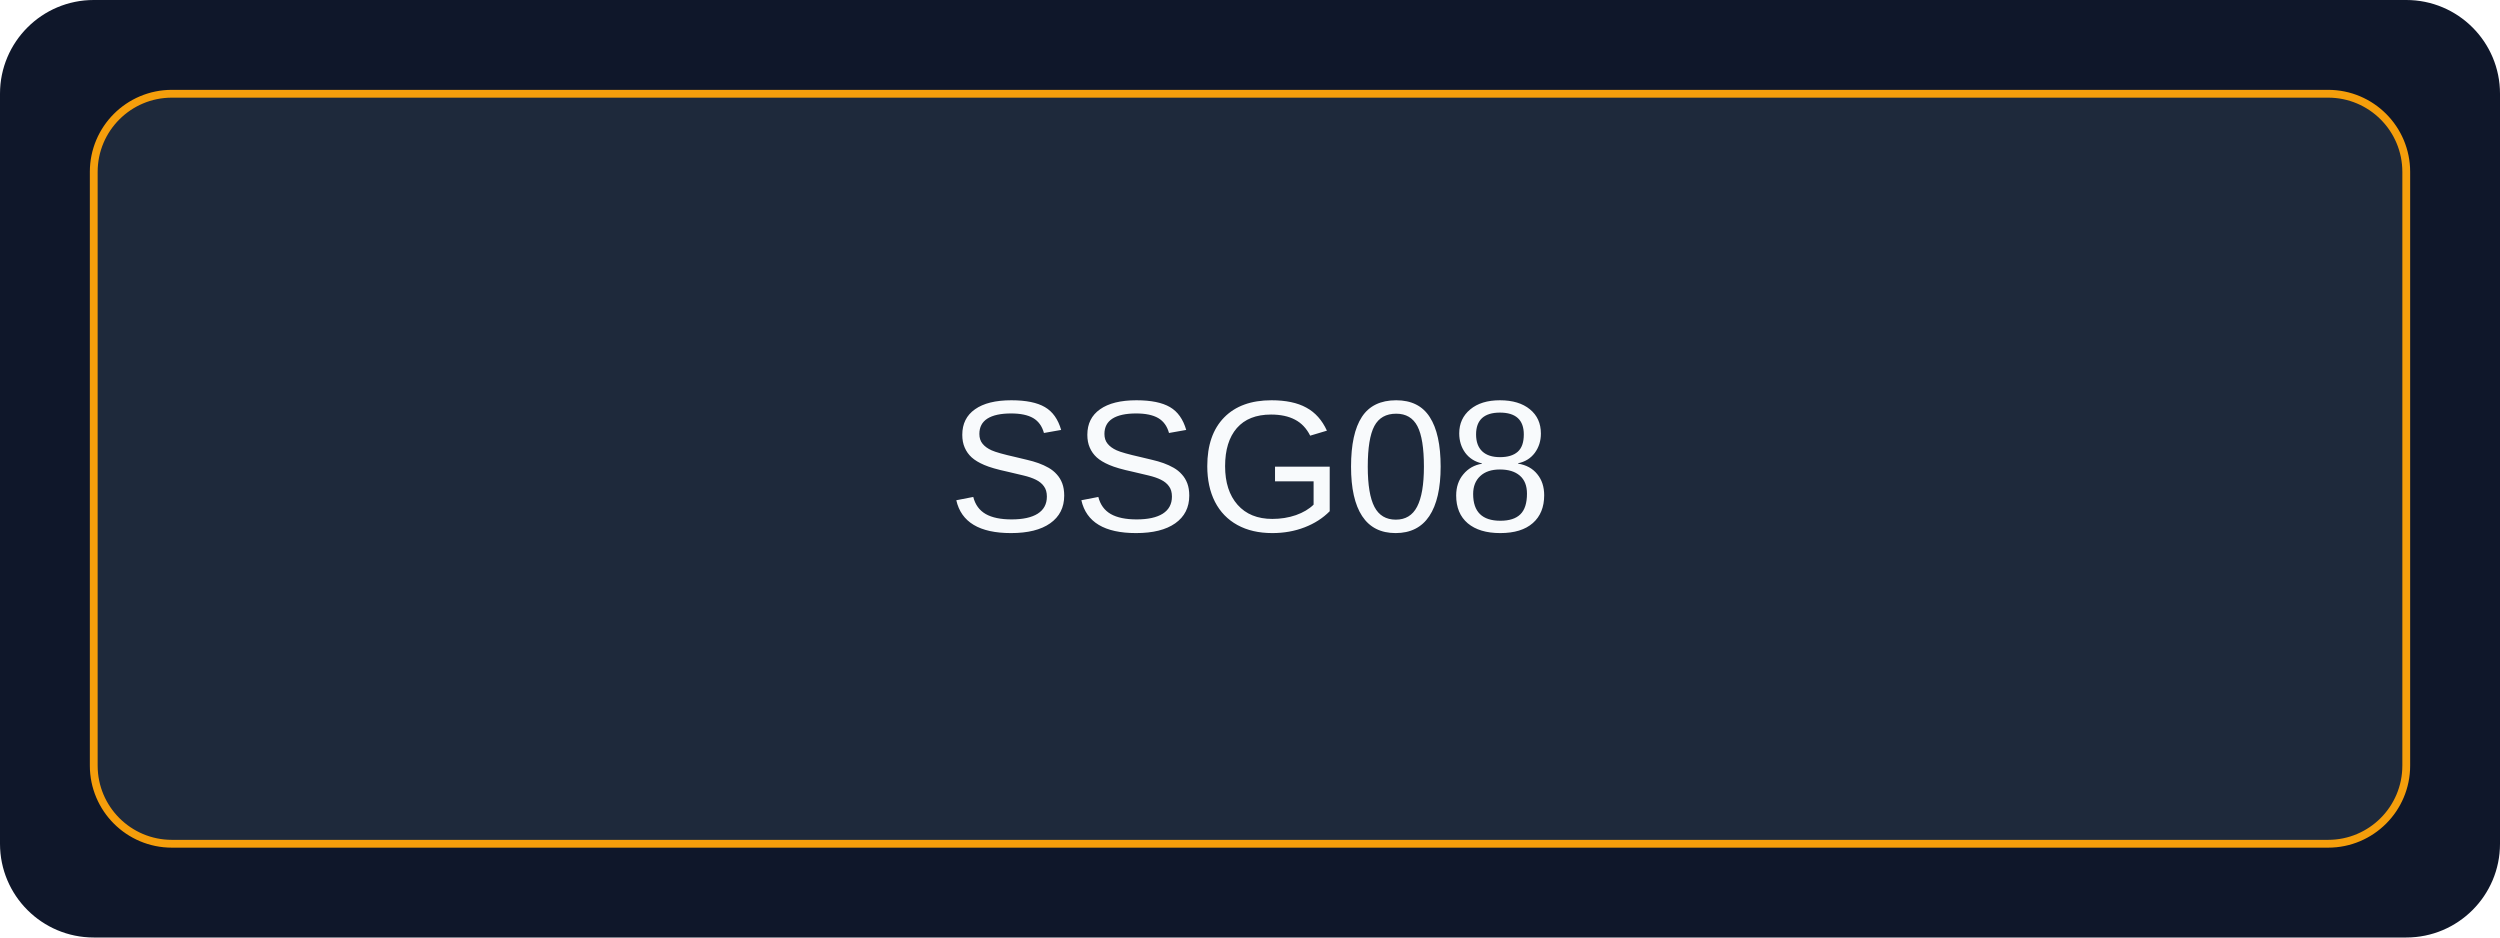
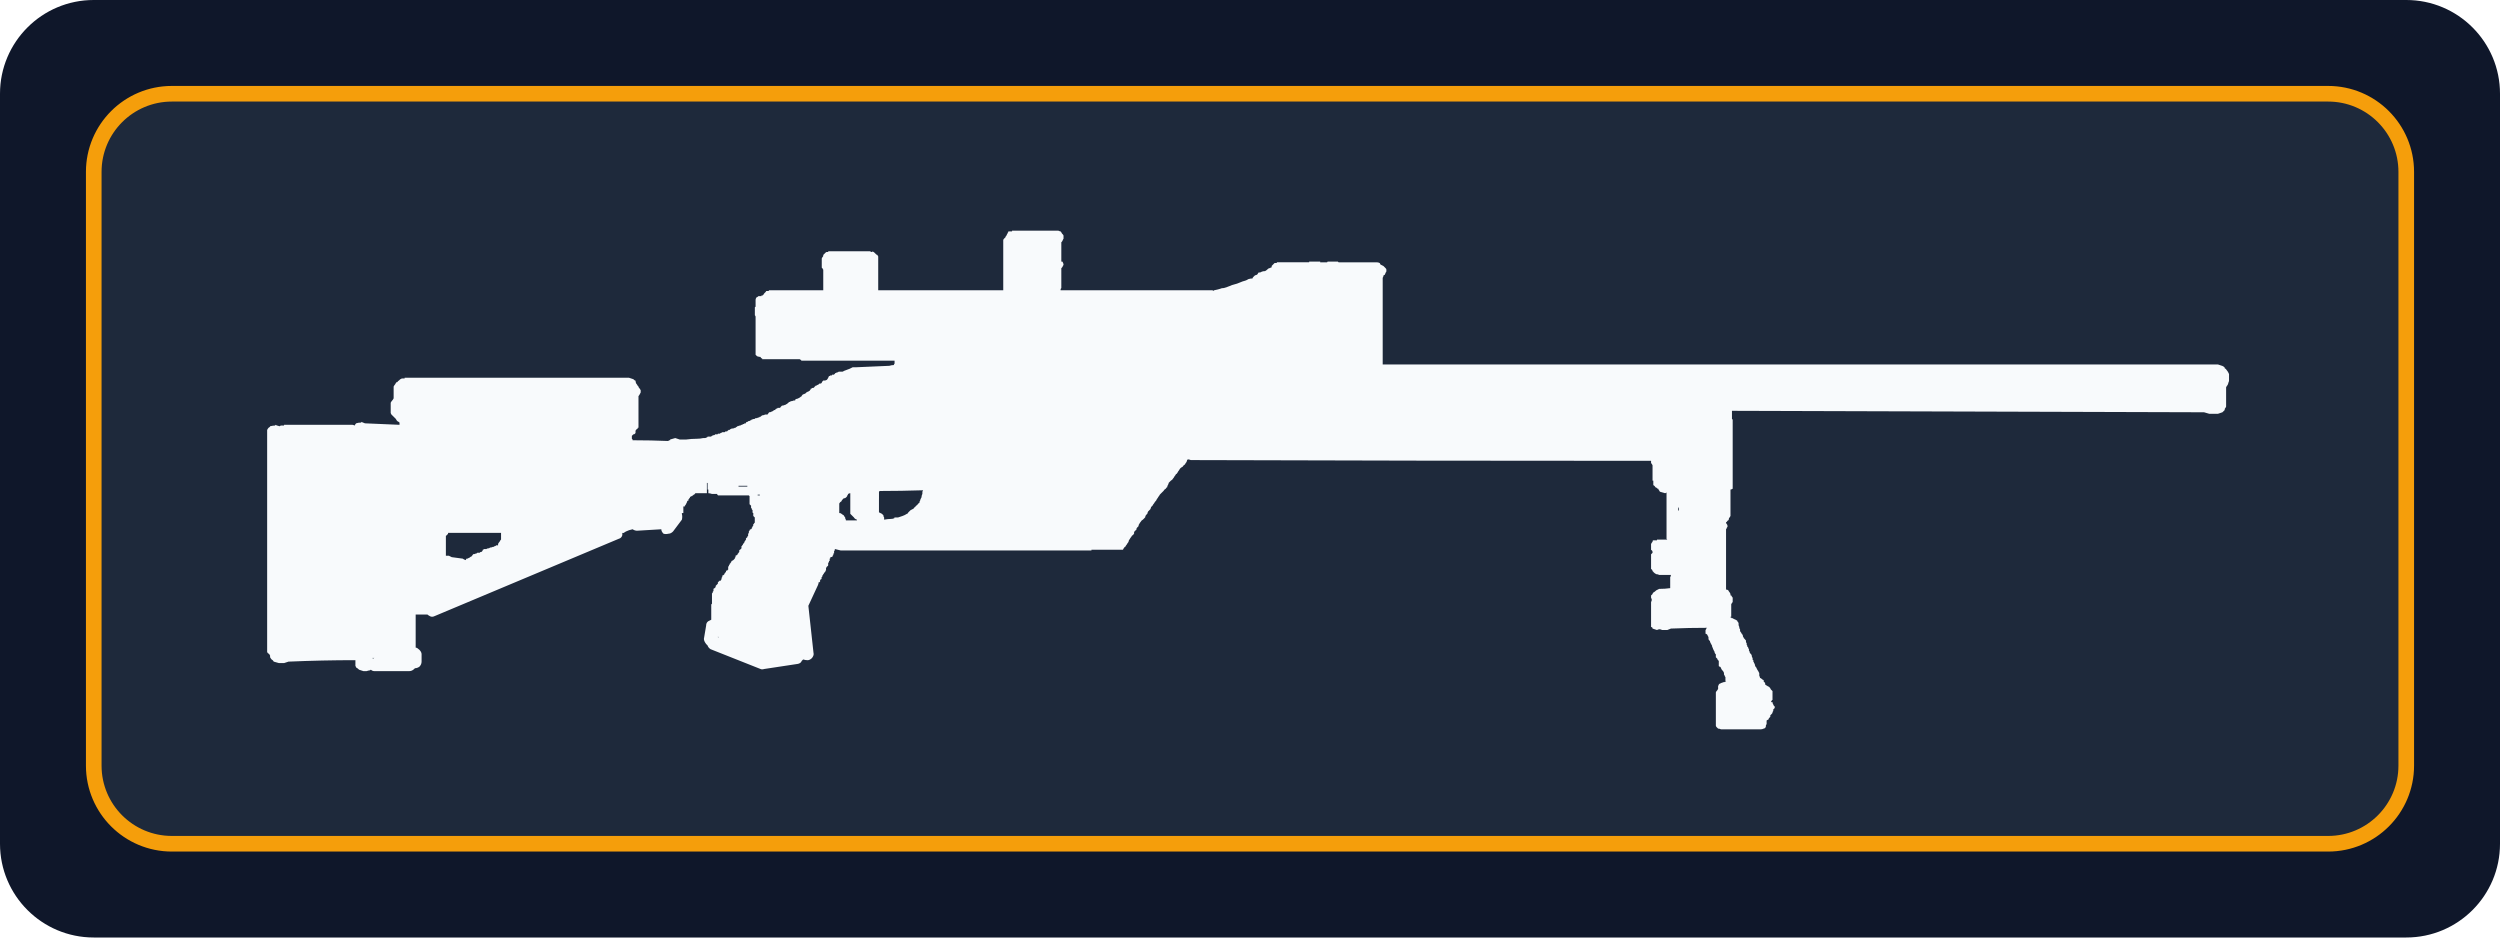
<svg xmlns="http://www.w3.org/2000/svg" viewBox="0 0 320 120">
  <rect width="320" height="120" rx="12" fill="#0f172a" />
-   <rect x="12" y="12" width="296" height="96" rx="10" fill="#1e293b" stroke="#f59e0b" />
-   <text x="160" y="68" font-family="Arial, sans-serif" font-size="24" text-anchor="middle" fill="#f8fafc">SSG08</text>
+   <rect x="12" y="12" width="296" height="96" rx="10" fill="#1e293b" stroke="#f59e0b" stroke-width="2" />
+   <g transform="translate(34.2, 19.64311) scale(2.522306)">
+     <path d="M37.502,4.18c0.024-0.024,0.037-0.048,0.037-0.074     c0.024-0.025,0.038-0.05,0.038-0.075c0.024-0.026,0.037-0.051,0.037-0.075c0.025,0,0.05,0,0.075,0s0.061,0,0.111,0V3.919     c0.646,0,1.282,0,1.904,0c0.05,0,0.086,0,0.111,0c0.1,0,0.212,0,0.336,0c0.05,0.024,0.087,0.037,0.112,0.037     c0.025,0.024,0.049,0.062,0.074,0.112l0.038,0.038c0.025,0.026,0.037,0.049,0.037,0.074c0,0.025,0,0.05,0,0.075     c0,0.025,0,0.049,0,0.074c-0.024,0.025-0.037,0.051-0.037,0.075c-0.026,0.025-0.038,0.05-0.038,0.076     c-0.025,0-0.037,0.012-0.037,0.037v0.037c0,0.025,0,0.049,0,0.075s0,0.05,0,0.075c0,0.024,0,0.05,0,0.074v0.037     c0,0.025,0,0.05,0,0.075c0,0.026,0,0.05,0,0.075c0,0.025,0,0.062,0,0.112c0,0.025,0,0.049,0,0.074v0.037c0,0.025,0,0.05,0,0.075     s0,0.05,0,0.075c0,0.024,0,0.049,0,0.074c0,0.025,0,0.05,0,0.075h0.037c0.025,0,0.038,0.012,0.038,0.037     c0.025,0.049,0.037,0.087,0.037,0.112s-0.012,0.05-0.037,0.074c0,0.025-0.013,0.049-0.038,0.075l-0.037,0.038     c0,0.024,0,0.049,0,0.074c0,0.025,0,0.049,0,0.075c0,0.024,0,0.05,0,0.074c0,0.05,0,0.086,0,0.111v0.038c0,0.025,0,0.05,0,0.076     c0,0.023,0,0.048,0,0.073s0,0.05,0,0.074c0,0.026,0,0.051,0,0.076v0.038c0,0.049,0,0.086,0,0.111c0,0.026,0,0.051,0,0.076     c0,0.025,0,0.05,0,0.075V6.83c-0.025,0.024-0.037,0.049-0.037,0.075v0.036c2.538,0,5.1,0,7.687,0c0.025,0,0.05,0.013,0.076,0.038     c0-0.025,0.012-0.038,0.037-0.038c0.124-0.025,0.223-0.048,0.299-0.074c0.049-0.026,0.11-0.038,0.186-0.038     c0.099-0.025,0.174-0.05,0.223-0.075c0.075-0.024,0.138-0.049,0.187-0.074c0.075-0.025,0.162-0.05,0.261-0.075     c0.05-0.025,0.112-0.049,0.187-0.074c0.05-0.025,0.125-0.05,0.224-0.075c0.076-0.025,0.125-0.05,0.15-0.075     c0.074-0.025,0.15-0.038,0.224-0.038c0-0.025,0.012-0.05,0.037-0.073c0.025-0.026,0.051-0.051,0.077-0.076     c0.049-0.025,0.086-0.038,0.111-0.038c0.025-0.025,0.05-0.062,0.076-0.111c0.074,0,0.123-0.013,0.147-0.037     c0.05-0.025,0.112-0.038,0.188-0.038c0.049-0.026,0.099-0.062,0.148-0.112c0.025-0.024,0.05-0.037,0.075-0.037     c0.024,0,0.05-0.013,0.074-0.038h0.038c0-0.026,0-0.05,0-0.075c0.025-0.024,0.048-0.049,0.074-0.074l0.075-0.075     c0.025,0,0.062,0,0.112,0V5.523c0.571,0,1.12,0,1.641,0V5.487c0.175,0,0.361,0,0.561,0v0.037c0.124,0,0.236,0,0.335,0     c0.024,0,0.037-0.012,0.037-0.037c0.199,0,0.374,0,0.523,0l0.037,0.037c0.622,0,1.245,0,1.866,0c0.025,0,0.05,0,0.076,0     c0.049,0,0.099,0.013,0.148,0.038l0.037,0.075c0.05,0.025,0.1,0.05,0.149,0.074c0.025,0.025,0.05,0.049,0.075,0.075l0.037,0.038     c0.025,0.024,0.038,0.049,0.038,0.074c0,0.025,0,0.049,0,0.075c0,0.024-0.013,0.05-0.038,0.074c0,0.025-0.012,0.05-0.037,0.075     v0.037c-0.025,0-0.05,0.013-0.075,0.038c0,0.05-0.013,0.087-0.037,0.112c0,0.024,0,0.049,0,0.074s0,0.049,0,0.075v0.037     c0,0.024,0,0.05,0,0.075v0.149c0,0.025,0,0.05,0,0.075c0,0.025,0,0.049,0,0.075c0,0.025,0,0.062,0,0.112c0,0.024,0,0.062,0,0.112     c0,0.025,0,0.05,0,0.075c0,0.049,0,0.087,0,0.111c0,0.05,0,0.086,0,0.112c0,0.049,0,0.087,0,0.111c0,0.026,0,0.063,0,0.113     c0,0.023,0,0.062,0,0.11c0,0.027,0,0.063,0,0.112v0.075c0,0.025,0,0.062,0,0.112c0,0.05,0,0.088,0,0.113c0,0.024,0,0.049,0,0.074     c0,0.049,0,0.087,0,0.112c0,0.049,0,0.086,0,0.112V8.51c0,0.049,0,0.098,0,0.147c0,0.025,0,0.063,0,0.113     c0,0.024,0,0.048,0,0.073c0,0.026,0,0.063,0,0.113c0,0.024,0,0.062,0,0.112s0,0.087,0,0.111c0,0.025,0,0.05,0,0.075     c0,0.051,0,0.087,0,0.112c0,0.049,0,0.087,0,0.112s0,0.062,0,0.111c0,0.025,0,0.063,0,0.112c0,0.026,0,0.063,0,0.112     c0,0.025,0,0.05,0,0.075c0,0.024,0,0.062,0,0.112c0,0.024,0,0.062,0,0.112v0.075c0,0.048,0,0.088,0,0.112c0,0.05,0,0.086,0,0.111     c0,0.05,0,0.087,0,0.112s0,0.062,0,0.112c0,0.025,0,0.051,0,0.075c12.389,0,24.766,0,37.128,0c1.767,0,3.521,0,5.262,0     c0.074,0.024,0.149,0.049,0.224,0.074c0.05,0.024,0.087,0.049,0.112,0.075v0.037c0.049,0.024,0.087,0.061,0.112,0.112     c0.025,0.024,0.05,0.063,0.075,0.112l0.036,0.075c0,0.05,0,0.086,0,0.111c0,0.05,0,0.087,0,0.111c0,0.05,0,0.088,0,0.114     c0,0.023-0.012,0.061-0.036,0.111c0,0.025-0.013,0.063-0.038,0.112c-0.024,0.024-0.05,0.062-0.074,0.113v0.074     c0,0.025,0,0.062,0,0.113c0,0.049,0,0.086,0,0.11c0,0.025,0,0.05,0,0.076c0,0.049,0,0.086,0,0.112c0,0.05,0,0.086,0,0.111v0.076     c0,0.025,0,0.05,0,0.075c0,0.024,0,0.049,0,0.075v0.037c0,0.024,0,0.062,0,0.112c0,0.025-0.013,0.05-0.038,0.075     c-0.025,0.025-0.037,0.062-0.037,0.112c-0.025,0.024-0.062,0.062-0.112,0.11c-0.075,0.025-0.15,0.05-0.224,0.076     c-0.074,0-0.161,0-0.261,0c-0.075,0-0.137,0-0.187,0c-0.074-0.025-0.162-0.051-0.261-0.076     c-7.986-0.024-15.971-0.049-23.957-0.074c0,0.025,0,0.05,0,0.074c0,0.025,0,0.05,0,0.076c0,0.025,0,0.05,0,0.075     c0,0.049,0,0.087,0,0.112c0,0.023,0,0.049,0,0.074l0.037,0.037c0,0.05,0,0.087,0,0.112c0,0.024,0,0.063,0,0.112     c0,0.025,0,0.062,0,0.112c0,0.024,0,0.05,0,0.075c0,0.025,0,0.063,0,0.112v0.113c0,0.049,0,0.086,0,0.111     c0,0.025,0,0.051,0,0.076v0.111c0,0.049,0,0.086,0,0.111v0.113c0,0.024,0,0.062,0,0.111c0,0.026,0,0.063,0,0.113     c0,0.024,0,0.049,0,0.075c0,0.024,0,0.063,0,0.111v0.299c0,0.05,0,0.087,0,0.113c0,0.049,0,0.086,0,0.111v0.112     c0,0.025,0,0.063,0,0.112c0,0.024,0,0.063,0,0.112v0.075c0,0.024,0,0.062,0,0.112v0.112c0,0.024,0,0.049,0,0.075v0.708     c-0.024,0-0.049,0.012-0.074,0.037h-0.038c0,0.026,0,0.063,0,0.112c0,0.05,0,0.087,0,0.113c0,0.025,0,0.049,0,0.074     c0,0.05,0,0.087,0,0.112c0,0.05,0,0.087,0,0.112c0,0.025,0,0.063,0,0.112c0,0.025,0,0.062,0,0.112c0,0.024,0,0.063,0,0.112     c0,0.025,0,0.049,0,0.074c0,0.025,0,0.063,0,0.114c0,0.024,0,0.061,0,0.11v0.075c0,0.049,0,0.086,0,0.111     c-0.026,0.049-0.05,0.087-0.076,0.112c0,0.051-0.013,0.087-0.037,0.113c-0.025,0-0.049,0.024-0.075,0.073     c-0.024,0-0.037,0.013-0.037,0.038c0,0.026,0.013,0.051,0.037,0.075c0.026,0.025,0.039,0.062,0.039,0.112     c0,0.025-0.013,0.05-0.039,0.075c0,0.025-0.012,0.05-0.037,0.075c0,0.1,0,0.186,0,0.261c0,0.1,0,0.187,0,0.261     c0,0.074,0,0.161,0,0.261c0,0.075,0,0.15,0,0.225c0,0.1,0,0.187,0,0.262c0,0.099,0,0.186,0,0.26s0,0.163,0,0.262     c0,0.1,0,0.174,0,0.223c0,0.101,0,0.187,0,0.262c0,0.099,0,0.186,0,0.262c0,0.075,0,0.162,0,0.261c0,0.1,0,0.174,0,0.224v0.037     c0.05,0,0.087,0.013,0.112,0.037c0.024,0.05,0.05,0.087,0.074,0.112l0.039,0.074c0,0.025,0,0.05,0,0.074h0.038     c0.024,0.05,0.049,0.088,0.074,0.113c0,0.05,0,0.086,0,0.11c0,0.026,0,0.063,0,0.114c-0.024,0.024-0.049,0.061-0.074,0.11v0.038     c0,0.026,0,0.05,0,0.074v0.075c0,0.025,0,0.05,0,0.075s0,0.049,0,0.074c0,0.025,0,0.049,0,0.074c0,0.025,0,0.05,0,0.075v0.038     c0,0.025,0,0.05,0,0.074v0.039h-0.038v0.037h0.038c0,0.024,0.012,0.037,0.037,0.037h0.037c0.026,0.025,0.075,0.05,0.148,0.075     c0.025,0.024,0.05,0.037,0.076,0.037c0,0.025,0.012,0.05,0.037,0.074c0.025,0.026,0.038,0.05,0.038,0.075c0,0.024,0,0.05,0,0.075     c0,0.025,0.012,0.062,0.037,0.11v0.039c0,0.025,0.012,0.05,0.038,0.075c0,0.025,0,0.049,0,0.074c0,0.024,0.013,0.051,0.038,0.075     c0.024,0.025,0.037,0.05,0.037,0.075c0.024,0,0.037,0.011,0.037,0.036c0.025,0.025,0.037,0.063,0.037,0.113     c0.025,0.024,0.038,0.049,0.038,0.073c0.025,0.026,0.05,0.051,0.074,0.076c0,0.025,0.014,0.037,0.038,0.037     c0,0.025,0,0.05,0,0.075s0.013,0.049,0.037,0.076c0,0.024,0,0.049,0,0.073c0.025,0.025,0.039,0.063,0.039,0.113     c0.024,0,0.038,0.012,0.038,0.036c0,0.026,0.012,0.051,0.037,0.076c0,0.024,0,0.049,0,0.073c0.025,0.026,0.037,0.051,0.037,0.076     s0.012,0.05,0.038,0.075l0.037,0.037c0.024,0.025,0.037,0.063,0.037,0.113c0,0.024,0.013,0.05,0.038,0.074     c0,0.025,0,0.049,0,0.075c0,0.024,0.013,0.038,0.038,0.038c0,0.025,0,0.049,0,0.074c0.024,0.023,0.037,0.05,0.037,0.074     c0.025,0.024,0.038,0.049,0.038,0.074c0,0.026,0.012,0.063,0.037,0.113l0.038,0.037c0,0.025,0.013,0.05,0.038,0.075     c0,0.024,0.013,0.051,0.037,0.075c0.024,0.025,0.038,0.049,0.038,0.074c0.024,0.025,0.037,0.05,0.037,0.075v0.038     c0,0.024,0,0.048,0,0.075c0.025,0.049,0.037,0.086,0.037,0.111c0.05,0.025,0.087,0.05,0.111,0.076     c0.024,0.024,0.049,0.037,0.075,0.037c0,0.025,0,0.049,0,0.074c0.026,0.025,0.051,0.051,0.075,0.075c0,0.026,0,0.051,0,0.075     c0.026,0.024,0.062,0.05,0.111,0.074c0.026,0.025,0.052,0.038,0.076,0.038c0.024,0.025,0.049,0.05,0.074,0.075     c0,0.024,0.012,0.05,0.037,0.074c0.026,0.025,0.051,0.05,0.076,0.075c0,0.024,0,0.05,0,0.075s0,0.05,0,0.075     c0,0.025,0,0.049,0,0.074c0,0.025,0,0.05,0,0.075c0,0.025,0,0.05,0,0.075s0,0.049,0,0.075c-0.025,0-0.039,0.012-0.039,0.038     c-0.024,0.024-0.037,0.049-0.037,0.074c0.026,0,0.051,0,0.076,0c0,0.05,0.011,0.087,0.037,0.112c0,0.025,0.013,0.05,0.038,0.075     l0.037,0.036c0,0.026,0,0.052,0,0.076c-0.024,0.025-0.05,0.051-0.074,0.075c0,0.025,0,0.05,0,0.075     c-0.025,0.025-0.037,0.049-0.037,0.074c0,0.025-0.013,0.049-0.039,0.074c-0.024,0.025-0.049,0.049-0.074,0.074     c0,0.026,0,0.05,0,0.075c-0.025,0.025-0.049,0.051-0.074,0.075c0,0.025-0.012,0.049-0.037,0.075     c-0.025,0-0.051,0.012-0.076,0.038c0,0.024,0,0.05,0,0.073c0,0.05,0,0.088,0,0.113c-0.025,0.024-0.038,0.049-0.038,0.075v0.037     c0,0.025-0.011,0.05-0.037,0.075c-0.024,0.025-0.049,0.037-0.075,0.037c-0.05,0.025-0.099,0.037-0.149,0.037     c-0.024,0-0.049,0-0.074,0c-0.05,0-0.088,0-0.112,0c-0.598,0-1.206,0-1.829,0c-0.05-0.024-0.099-0.037-0.148-0.037     c-0.026-0.024-0.05-0.049-0.076-0.075c-0.024-0.025-0.038-0.05-0.038-0.074c0-0.025,0-0.051,0-0.075c0-0.025,0-0.05,0-0.076     c0-0.024,0-0.049,0-0.074v-0.037c0-0.026,0-0.051,0-0.076c0-0.024,0-0.049,0-0.074c0-0.024,0-0.049,0-0.074     c0-0.026,0-0.051,0-0.075c0-0.025,0-0.05,0-0.075v-0.037c0-0.025,0-0.049,0-0.074c0-0.025,0-0.063,0-0.112     c0-0.025,0-0.051,0-0.075v-0.039c0-0.024,0-0.048,0-0.073s0-0.049,0-0.074s0-0.05,0-0.075c0-0.024,0-0.05,0-0.074     c0-0.025,0-0.05,0-0.076c0-0.024,0-0.049,0-0.073c0-0.026,0-0.05,0-0.076c0-0.024,0-0.051,0-0.074c0-0.025,0-0.05,0-0.075v-0.037     c0-0.025,0.013-0.051,0.038-0.075c0.026-0.025,0.05-0.062,0.076-0.112c0-0.026,0-0.05,0-0.075c0-0.025,0-0.049,0-0.075     c0.023-0.024,0.036-0.05,0.036-0.074l0.037-0.037c0.025,0,0.05-0.012,0.075-0.038c0.025,0,0.063-0.013,0.112-0.038     c0.049,0,0.087-0.012,0.112-0.037h0.037l-0.037-0.037v-0.037c0-0.025,0-0.051,0-0.075s0-0.049,0-0.075     c-0.025-0.024-0.037-0.049-0.037-0.073c-0.025-0.027-0.037-0.051-0.037-0.075c0-0.024,0-0.051,0-0.075     c-0.025-0.024-0.038-0.05-0.038-0.075c-0.025-0.024-0.049-0.048-0.075-0.074c0-0.025-0.012-0.05-0.038-0.074     c0-0.025-0.012-0.05-0.038-0.075c-0.024,0-0.049-0.012-0.074-0.038c0-0.024,0-0.049,0-0.075c0-0.025,0-0.05,0-0.074     c0-0.051,0-0.086,0-0.113l-0.036-0.036c-0.026-0.025-0.039-0.05-0.039-0.075c-0.024-0.026-0.049-0.051-0.075-0.075     c0-0.024,0-0.05,0-0.075c0-0.025,0-0.049,0-0.074l-0.037-0.037c-0.025-0.05-0.036-0.087-0.036-0.113     c-0.026-0.024-0.038-0.049-0.038-0.074c-0.025-0.025-0.037-0.049-0.037-0.074c0-0.026-0.014-0.051-0.039-0.075v-0.038     c0-0.025-0.013-0.05-0.037-0.075c0-0.024-0.012-0.049-0.037-0.073c-0.025-0.051-0.038-0.088-0.038-0.113l-0.037-0.037     c-0.025-0.025-0.037-0.049-0.037-0.075c0-0.025,0-0.049,0-0.075c0-0.024-0.013-0.049-0.038-0.074c0-0.024-0.012-0.05-0.037-0.076     c-0.025-0.024-0.052-0.036-0.075-0.036c0-0.05,0-0.087,0-0.113c0-0.025,0-0.05,0-0.075c0.023-0.024,0.037-0.049,0.037-0.074     l0.038-0.038c-0.598,0-1.207,0.012-1.83,0.038c-0.049,0.024-0.112,0.05-0.186,0.074c-0.075,0-0.162,0-0.262,0     c-0.049-0.024-0.087-0.037-0.112-0.037h-0.037c-0.026,0-0.062,0.013-0.112,0.037c-0.075-0.024-0.149-0.049-0.225-0.074     c0-0.052-0.025-0.077-0.075-0.077c0-0.048,0-0.085,0-0.11c0-0.051,0-0.087,0-0.112c0-0.05,0-0.087,0-0.112     c0-0.026,0-0.063,0-0.112c0-0.024,0-0.062,0-0.112c0-0.024,0-0.062,0-0.111v-0.075c0-0.025,0-0.062,0-0.112     c0-0.049,0-0.087,0-0.112c0-0.025,0-0.05,0-0.075c0-0.048,0-0.086,0-0.112c0-0.05,0-0.086,0-0.11     c0.024-0.051,0.037-0.088,0.037-0.114c0-0.024-0.013-0.061-0.037-0.11c0-0.025,0-0.063,0-0.113     c0.024-0.024,0.05-0.049,0.075-0.074c0-0.025,0.013-0.049,0.039-0.074c0.049-0.025,0.098-0.062,0.148-0.112     c0.05-0.024,0.1-0.049,0.149-0.074c0.199,0,0.386-0.013,0.56-0.038v-0.036c0-0.027,0-0.051,0-0.076c0-0.05,0-0.087,0-0.113     c0-0.049,0-0.085,0-0.111c0-0.026,0-0.062,0-0.112c0-0.024,0-0.063,0-0.113c0.024-0.025,0.036-0.062,0.036-0.111     c-0.175,0-0.372,0-0.596,0c-0.049-0.025-0.1-0.038-0.149-0.038c-0.05-0.024-0.1-0.063-0.148-0.111     c0-0.025-0.014-0.037-0.039-0.037c0-0.05-0.025-0.089-0.075-0.114v-0.074c0-0.049,0-0.087,0-0.111c0-0.05,0-0.087,0-0.113     c0-0.049,0-0.1,0-0.149v-0.075c0-0.024,0-0.062,0-0.111c0-0.025,0-0.062,0-0.112c0.024-0.025,0.05-0.05,0.075-0.075v-0.039     c0-0.049-0.025-0.087-0.075-0.112c0-0.05,0-0.086,0-0.111c0-0.024,0-0.05,0-0.075c0-0.049,0-0.086,0-0.112     c0.024-0.05,0.05-0.086,0.075-0.111c0-0.051,0.013-0.075,0.039-0.075c0.073,0,0.135,0,0.186,0v-0.038c0.074,0,0.161,0,0.26,0     c0.1,0,0.187,0,0.262,0l-0.037-0.037c0-0.025,0-0.062,0-0.112c0-0.024,0-0.062,0-0.112c0-0.024,0-0.05,0-0.075     c0-0.025,0-0.063,0-0.112c0-0.05,0-0.087,0-0.112v-0.075c0-0.049,0-0.087,0-0.111c0-0.051,0-0.086,0-0.112     c0-0.049,0-0.086,0-0.111c0-0.026,0-0.062,0-0.113c0-0.024,0-0.063,0-0.112c0-0.025,0-0.062,0-0.111V18.21c0-0.05,0-0.086,0-0.11     c0-0.051,0-0.089,0-0.114c0-0.024,0-0.049,0-0.074c0-0.049,0-0.088,0-0.112c0-0.05,0-0.087,0-0.112c0-0.049,0-0.087,0-0.112     c0-0.025,0-0.062,0-0.112c0-0.024,0-0.062,0-0.112c0-0.025,0-0.049,0-0.074c0-0.025,0-0.05,0-0.075     c-0.026,0.025-0.051,0.037-0.075,0.037c-0.1-0.024-0.187-0.05-0.262-0.075c-0.025-0.05-0.05-0.086-0.074-0.112v-0.037h-0.037     c-0.05-0.05-0.088-0.074-0.112-0.074c-0.024-0.05-0.062-0.088-0.111-0.113c0-0.049,0-0.086,0-0.111c0-0.024,0-0.063,0-0.112     h-0.039v-0.074c0-0.024,0-0.05,0-0.076c0-0.024,0-0.05,0-0.074c0-0.025,0-0.049,0-0.074v-0.075c0-0.024,0-0.05,0-0.074     c0-0.025,0-0.05,0-0.076c0-0.024,0-0.05,0-0.074v-0.187c-0.025-0.049-0.05-0.087-0.075-0.112c0-0.024,0-0.05,0-0.075v-0.037     c-7.787,0-15.573-0.012-23.359-0.038c-0.05-0.024-0.1-0.036-0.149-0.036l-0.037,0.036c0,0.026-0.013,0.063-0.039,0.112     c-0.023,0.024-0.048,0.062-0.074,0.112c-0.049,0.025-0.086,0.061-0.111,0.111c-0.05,0.026-0.088,0.052-0.113,0.076     c-0.024,0.024-0.049,0.061-0.074,0.11c-0.025,0.026-0.05,0.063-0.074,0.112c-0.025,0.05-0.05,0.075-0.076,0.075     c-0.024,0.051-0.05,0.087-0.075,0.112c-0.025,0.05-0.048,0.086-0.074,0.112c-0.025,0.049-0.062,0.087-0.113,0.111     c-0.023,0.024-0.061,0.062-0.111,0.112c0,0.025-0.012,0.063-0.038,0.111c-0.024,0.025-0.038,0.063-0.038,0.113     c-0.024,0-0.049,0.024-0.074,0.074c-0.049,0.025-0.087,0.063-0.112,0.112c-0.05,0.049-0.087,0.087-0.112,0.111     c-0.024,0.025-0.05,0.05-0.074,0.075c-0.024,0.05-0.051,0.087-0.075,0.112c-0.025,0.05-0.049,0.087-0.075,0.112l-0.036,0.074     c-0.05,0.051-0.087,0.101-0.112,0.151c-0.025,0.024-0.05,0.061-0.074,0.111c-0.025,0.026-0.05,0.051-0.076,0.075     c0,0.024-0.012,0.062-0.038,0.111c-0.024,0.026-0.063,0.063-0.111,0.112c-0.025,0.05-0.038,0.087-0.038,0.113     c-0.024,0.025-0.049,0.049-0.075,0.075c-0.024,0.049-0.037,0.086-0.037,0.111c-0.049,0.051-0.087,0.088-0.111,0.112     c-0.051,0.024-0.087,0.063-0.113,0.111c-0.024,0.025-0.049,0.063-0.075,0.112c-0.025,0.025-0.038,0.062-0.038,0.112     c-0.025,0.025-0.05,0.05-0.074,0.075c-0.025,0.025-0.037,0.062-0.037,0.112c-0.05,0.024-0.087,0.062-0.113,0.111v0.075     c-0.024,0.05-0.063,0.087-0.111,0.113c-0.024,0.049-0.051,0.087-0.076,0.111c-0.024,0.05-0.049,0.088-0.075,0.112     c0,0.024-0.011,0.063-0.036,0.112c-0.025,0.024-0.05,0.062-0.075,0.111c-0.025,0.025-0.05,0.063-0.075,0.113     c-0.024,0-0.049,0.026-0.075,0.075c-0.025,0.024-0.037,0.049-0.037,0.074c-0.523,0-1.056,0-1.604,0v0.038     c-4.254,0-8.495,0-12.725,0c-0.101-0.025-0.199-0.05-0.298-0.075v0.075c-0.025,0-0.037,0.012-0.037,0.038V20.3h-0.038v0.076     l-0.036,0.037v0.038c-0.025,0.024-0.063,0.036-0.114,0.036v0.038c0,0.025-0.012,0.037-0.037,0.037v0.112     c-0.025,0-0.037,0.013-0.037,0.039v0.037c-0.025,0-0.039,0.013-0.039,0.037v0.113c0,0.024-0.011,0.037-0.037,0.037     c0,0.025-0.013,0.038-0.038,0.038v0.037H28.36v0.15c-0.025,0-0.037,0.013-0.037,0.038v0.037c-0.025,0-0.038,0.012-0.038,0.036     c-0.025,0-0.038,0.013-0.038,0.039v0.037h-0.037v0.038l-0.038,0.037v0.037c0,0.024-0.013,0.037-0.038,0.037v0.075     c0,0.025-0.012,0.038-0.037,0.038l-0.038,0.037v0.075l-0.036,0.038h-0.039c0,0.048-0.012,0.099-0.036,0.148l-0.485,1.046     l0.261,2.388c0.024,0.074,0,0.161-0.075,0.26c-0.075,0.075-0.149,0.113-0.225,0.113c-0.073,0-0.149-0.013-0.224-0.038     c-0.024,0.024-0.049,0.049-0.075,0.073c-0.024,0.076-0.087,0.125-0.186,0.15l-1.717,0.261c-0.075,0.024-0.138,0.024-0.187,0     l-2.536-1.006c-0.077-0.05-0.125-0.112-0.151-0.188c-0.024-0.025-0.048-0.049-0.073-0.075c-0.076-0.099-0.113-0.186-0.113-0.261     l0.113-0.672c0-0.1,0.037-0.173,0.11-0.223c0.051-0.025,0.101-0.05,0.15-0.075v-0.785c0.025,0,0.037-0.012,0.037-0.037v-0.521     c0.025,0,0.037-0.012,0.037-0.038v-0.038l0.039-0.037v-0.112c0.023-0.025,0.049-0.038,0.074-0.038v-0.036h0.037v-0.076     l0.112-0.113v-0.073c0.025,0,0.038-0.012,0.038-0.038c0.025,0,0.037-0.013,0.037-0.037h0.075v-0.038l0.038-0.037v-0.076     l0.037-0.037V21.42c0.024,0,0.05-0.013,0.075-0.037l0.036-0.038v-0.037c0.025,0,0.039-0.013,0.039-0.039l0.037-0.036v-0.037     l0.037-0.038h0.038c0-0.025,0.012-0.038,0.036-0.038v-0.149l0.039-0.038v-0.037l0.037-0.038v-0.038     c0.025,0,0.038-0.012,0.038-0.038l0.037-0.037v-0.037c0.024,0,0.037-0.012,0.037-0.039c0.024,0,0.051-0.012,0.075-0.037     l0.075-0.075v-0.037l0.037-0.038v-0.074c0.025,0,0.051-0.012,0.077-0.037l0.036-0.038V20.3c0.025,0,0.038-0.012,0.038-0.037     l0.037-0.039v-0.074c0-0.025,0.013-0.038,0.038-0.038l0.074-0.074v-0.113c0.024,0,0.038-0.011,0.038-0.037l0.037-0.038v-0.037     c0.024,0,0.037-0.012,0.037-0.037l0.037-0.038v-0.037l0.039-0.038v-0.037h0.037v-0.075c0-0.025,0.013-0.038,0.037-0.038     c0-0.024,0.013-0.037,0.037-0.037v-0.038l0.038-0.036v-0.113c0.024,0,0.037-0.013,0.037-0.038V19.18l0.038-0.037v-0.037     c0.024-0.025,0.049-0.038,0.075-0.038l0.037-0.038v-0.037l0.038-0.038V18.92l0.037-0.038v-0.074c0.026,0,0.038-0.013,0.038-0.037     l0.038-0.038v-0.261l-0.076-0.075v-0.149c-0.024,0-0.037-0.013-0.037-0.038V18.1l-0.038-0.039v-0.038l-0.037-0.037v-0.112     L24.479,17.8V17.39l-0.038-0.037c-0.05,0-0.099,0-0.149,0c-0.472,0-0.946,0-1.418,0c0-0.025-0.012-0.037-0.038-0.037v-0.037     c-0.074,0-0.162,0-0.261,0c-0.073-0.025-0.137-0.038-0.188-0.038v-0.187h-0.037v-0.335h-0.036c0,0.049,0,0.099,0,0.148     c0,0.026,0,0.051,0,0.076v0.037c0,0.024,0,0.062,0,0.112c0,0.049,0,0.086,0,0.112v0.037c-0.199,0-0.398,0-0.597,0v0.038h-0.037     v0.037h-0.037l-0.038,0.037c-0.024,0-0.038,0.013-0.038,0.037h-0.037c-0.024,0.025-0.05,0.038-0.074,0.038v0.037l-0.038,0.038     c0,0.024-0.013,0.037-0.037,0.037v0.074h-0.038c0,0.026-0.013,0.039-0.037,0.039v0.037c-0.025,0.05-0.05,0.099-0.075,0.148     l-0.037,0.038v0.038c-0.025,0-0.05,0-0.075,0v0.074c0,0.025,0,0.063,0,0.114c0,0.049,0,0.086,0,0.11v0.038     c-0.024,0-0.05,0-0.075,0v0.038c0.025,0.1,0.025,0.199,0,0.298l-0.447,0.596c-0.075,0.075-0.149,0.113-0.224,0.113     c-0.101,0.025-0.187,0.025-0.262,0c-0.074-0.075-0.111-0.149-0.111-0.224l-1.231,0.074c-0.075,0-0.149-0.024-0.224-0.074     c-0.125,0.024-0.236,0.062-0.336,0.111c-0.05,0.026-0.086,0.05-0.111,0.075c-0.026,0-0.05,0-0.076,0c0,0.025,0,0.063,0,0.111     c-0.025,0.1-0.086,0.163-0.185,0.188l-9.329,3.917c-0.101,0.051-0.188,0.051-0.263,0c-0.05-0.024-0.086-0.049-0.111-0.074     c-0.125,0-0.237,0-0.337,0s-0.186,0-0.262,0c0,0.05,0,0.1,0,0.149c0,0.024,0,0.062,0,0.112c0,0.024,0,0.062,0,0.111     c0,0.05,0,0.099,0,0.15c0,0.05,0,0.086,0,0.11c0,0.025,0,0.063,0,0.113c0,0.049,0,0.098,0,0.149c0,0.05,0,0.086,0,0.111     c0,0.051,0,0.101,0,0.15c0,0.025,0,0.063,0,0.112c0,0.025,0,0.062,0,0.112c0,0.049,0,0.1,0,0.149c0,0.05,0,0.087,0,0.113v0.036     c0.052,0,0.113,0.039,0.188,0.112c0.074,0.074,0.112,0.15,0.112,0.224v0.374c0,0.099-0.038,0.187-0.112,0.261     C7.65,26.097,7.576,26.122,7.5,26.122l-0.039,0.037c-0.073,0.075-0.161,0.112-0.26,0.112H5.448c-0.074,0-0.138-0.024-0.187-0.074     c-0.025,0.026-0.05,0.038-0.075,0.038c-0.024,0-0.074,0.012-0.148,0.037c-0.05,0-0.1,0-0.149,0     c-0.074-0.024-0.15-0.048-0.225-0.074c-0.049-0.05-0.1-0.087-0.149-0.112c0-0.023-0.013-0.048-0.038-0.075     c0-0.049,0-0.087,0-0.111c0-0.05,0-0.088,0-0.112c0-0.025,0-0.049,0-0.074c-1.121,0-2.251,0.025-3.395,0.074     c-0.076,0.023-0.15,0.05-0.225,0.074c-0.075,0-0.162,0-0.261,0c-0.075-0.024-0.162-0.051-0.262-0.074     c-0.025-0.049-0.063-0.087-0.112-0.112c-0.024-0.026-0.049-0.063-0.075-0.112c0-0.024,0-0.05,0-0.075     c0-0.025-0.025-0.063-0.075-0.111c-0.024,0-0.049-0.025-0.074-0.075c0-0.05,0-0.087,0-0.112c0-0.049,0-0.086,0-0.112     c0-0.024,0-0.05,0-0.074c0-0.05,0-0.086,0-0.112c0-0.049,0-0.086,0-0.111c0-0.05,0-0.087,0-0.112s0-0.063,0-0.112     c0-0.024,0-0.062,0-0.112c0-0.025,0-0.05,0-0.074c0-0.025,0-0.063,0-0.113c0-0.05,0-0.087,0-0.112c0-0.05,0-0.088,0-0.113     c0-0.024,0-0.048,0-0.074c0-0.049,0-0.088,0-0.112c0-0.049,0-0.087,0-0.111c0-0.025,0-0.063,0-0.113c0-0.024,0-0.062,0-0.111     c0-0.025,0-0.063,0-0.112c0-0.025,0-0.05,0-0.075c0-0.024,0-0.063,0-0.112s0-0.086,0-0.111v-0.075c0-0.05,0-0.086,0-0.112     c0-0.05,0-0.088,0-0.112c0-0.05,0-0.088,0-0.113c0-0.024,0-0.061,0-0.11c0-0.026,0-0.063,0-0.113c0-0.025,0-0.062,0-0.112v-0.074     c0-0.025,0-0.062,0-0.112c0-0.049,0-0.087,0-0.112c0-0.024,0-0.05,0-0.075c0-0.049,0-0.087,0-0.111c0-0.049,0-0.087,0-0.111     c0-0.051,0-0.088,0-0.113s0-0.061,0-0.113c0-0.024,0-0.062,0-0.111c0-0.024,0-0.05,0-0.075c0-0.024,0-0.063,0-0.111     c0-0.05,0-0.087,0-0.112c0-0.05,0-0.087,0-0.113c0-0.024,0-0.049,0-0.074c0-0.049,0-0.087,0-0.112c0-0.05,0-0.087,0-0.111     c0-0.05,0-0.088,0-0.113c0-0.025,0-0.062,0-0.112c0-0.024,0-0.061,0-0.11c0-0.026,0-0.051,0-0.076c0-0.025,0-0.062,0-0.111     c0-0.051,0-0.088,0-0.112c0-0.049,0-0.086,0-0.112c0-0.025,0-0.049,0-0.075c0-0.049,0-0.087,0-0.112c0-0.05,0-0.099,0-0.149     v-0.075c0-0.025,0-0.062,0-0.112c0-0.024,0-0.062,0-0.112c0-0.024,0-0.05,0-0.075c0-0.025,0-0.063,0-0.112     c0-0.05,0-0.087,0-0.112v-0.075c0-0.049,0-0.087,0-0.111c0-0.051,0-0.086,0-0.112c0-0.049,0-0.086,0-0.111     c0-0.026,0-0.062,0-0.113c0-0.024,0-0.063,0-0.112c0-0.025,0-0.062,0-0.111V18.21c0-0.05,0-0.086,0-0.11c0-0.051,0-0.089,0-0.114     c0-0.024,0-0.049,0-0.074c0-0.049,0-0.088,0-0.112c0-0.05,0-0.087,0-0.112c0-0.049,0-0.087,0-0.112c0-0.025,0-0.062,0-0.112     c0-0.024,0-0.062,0-0.112c0-0.025,0-0.049,0-0.074c0-0.025,0-0.063,0-0.113c0-0.05,0-0.086,0-0.112c0-0.049,0-0.086,0-0.11     c0-0.025,0-0.05,0-0.076c0-0.05,0-0.086,0-0.111c0-0.049,0-0.1,0-0.149v-0.074c0-0.024,0-0.064,0-0.113c0-0.025,0-0.062,0-0.111     c0-0.026,0-0.051,0-0.075s0-0.062,0-0.112c0-0.05,0-0.088,0-0.112v-0.075c0-0.049,0-0.087,0-0.112c0-0.049,0-0.087,0-0.112     c0-0.05,0-0.087,0-0.112s0-0.062,0-0.111c0-0.026,0-0.063,0-0.113c0-0.024,0-0.062,0-0.112v-0.074c0-0.024,0-0.062,0-0.113     c0-0.048,0-0.087,0-0.111c0-0.026,0-0.051,0-0.075c0-0.05,0-0.087,0-0.113c0-0.049,0-0.087,0-0.111c0-0.05,0-0.087,0-0.113     c0-0.025,0-0.062,0-0.111c0-0.025,0-0.062,0-0.111c0-0.024,0-0.05,0-0.076c0-0.024,0-0.062,0-0.111c0-0.05,0-0.089,0-0.113     c0.025-0.049,0.049-0.086,0.074-0.112c0.05-0.024,0.075-0.05,0.075-0.075c0.1-0.025,0.187-0.037,0.261-0.037v-0.037     c0.05,0.024,0.125,0.049,0.225,0.074c0.025-0.025,0.05-0.037,0.074-0.037c0.049,0,0.099,0,0.149,0v-0.037c1.168,0,2.324,0,3.47,0     c0.025,0,0.062,0.012,0.112,0.037c0.024-0.049,0.049-0.087,0.075-0.112c0.075-0.026,0.162-0.038,0.261-0.038v-0.037     c0.05,0.024,0.113,0.048,0.187,0.075c0.598,0.025,1.181,0.05,1.754,0.075c0-0.024,0-0.05,0-0.075v-0.038     c-0.025-0.025-0.063-0.049-0.112-0.074c-0.025-0.025-0.05-0.063-0.074-0.112c-0.025-0.024-0.063-0.062-0.112-0.112     c-0.025-0.024-0.063-0.062-0.112-0.111l-0.037-0.075c0-0.025,0-0.062,0-0.112s0-0.087,0-0.112s0-0.05,0-0.074     c0-0.05,0-0.087,0-0.112c0-0.05,0-0.087,0-0.113c0.024-0.049,0.049-0.086,0.074-0.111c0.025-0.025,0.05-0.062,0.075-0.112     c0-0.024,0-0.063,0-0.112c0-0.025,0-0.062,0-0.112v-0.074c0-0.05,0-0.087,0-0.113c0-0.049,0-0.087,0-0.111     c0-0.025,0-0.05,0-0.076c0.025-0.05,0.05-0.087,0.074-0.111c0.025-0.05,0.05-0.087,0.075-0.112h0.038     c0.024-0.05,0.049-0.074,0.074-0.074c0.025-0.025,0.05-0.051,0.075-0.076c0.024,0,0.05-0.012,0.074-0.038     c0.025,0,0.075,0,0.148,0v-0.037c3.782,0,7.576,0,11.382,0c0.074,0.025,0.149,0.05,0.224,0.074     c0.049,0.051,0.086,0.076,0.111,0.076c0,0.048,0.013,0.099,0.037,0.149c0.025,0.025,0.05,0.061,0.075,0.11l0.038,0.038     c0,0.026,0.012,0.05,0.037,0.076c0.025,0.024,0.049,0.062,0.075,0.111c0,0.025,0,0.063,0,0.113l-0.038,0.074     c-0.025,0.051-0.049,0.087-0.074,0.112c0,0.025,0,0.049,0,0.075s0,0.063,0,0.112v0.037c0,0.05,0,0.086,0,0.111     c0,0.05,0,0.088,0,0.113s0,0.063,0,0.112c0,0.024,0,0.049,0,0.074s0,0.049,0,0.075c0,0.049,0,0.086,0,0.11     c0,0.05,0,0.088,0,0.113s0,0.049,0,0.075c0,0.024,0,0.062,0,0.112c0,0.025,0,0.062,0,0.112v0.038c0,0.049,0,0.085,0,0.112     c0,0.05,0,0.087,0,0.112c0,0.024,0,0.062,0,0.112h-0.038v0.038c-0.05,0.025-0.087,0.062-0.112,0.111c0,0.052,0,0.088,0,0.113     c-0.025,0.049-0.062,0.074-0.111,0.074c-0.025,0.025-0.051,0.051-0.075,0.076v0.037c0,0.049,0,0.086,0,0.111l0.038,0.037v0.038     c0.622,0,1.23,0.014,1.829,0.038v-0.038c0.024,0,0.049,0,0.075,0v-0.038c0.099-0.024,0.187-0.048,0.261-0.074     c0.075,0.025,0.15,0.049,0.225,0.074c0.098,0,0.21,0,0.334,0c0.175-0.024,0.35-0.037,0.523-0.037     c0.125,0,0.236-0.012,0.336-0.037c0.024,0,0.049,0,0.074,0c0.05,0,0.087-0.013,0.113-0.037c0.024,0,0.036-0.012,0.036-0.037     c0.05,0,0.113,0,0.188,0c0-0.026,0.012-0.037,0.037-0.037c0.025-0.024,0.063-0.038,0.112-0.038c0.025,0,0.037-0.012,0.037-0.038     c0.024,0,0.062,0,0.111,0c0.026,0,0.038-0.012,0.038-0.037c0.05,0,0.087,0,0.113,0c0-0.024,0.013-0.037,0.037-0.037     c0.024,0,0.05-0.012,0.075-0.037c0.024,0,0.05,0,0.075,0h0.036c0.025,0,0.039-0.013,0.039-0.038c0.025,0,0.049,0,0.074,0     s0.038-0.012,0.038-0.038h0.036v-0.037c0.026,0,0.051,0,0.076,0c0-0.025,0.013-0.038,0.038-0.038     c0.025-0.024,0.062-0.037,0.112-0.037c0.05,0,0.087-0.012,0.112-0.038h0.037l0.038-0.037c0.025,0,0.039-0.014,0.039-0.038h0.036     c0.049-0.025,0.087-0.037,0.112-0.037c0.024,0,0.05-0.013,0.074-0.037h0.038l0.037-0.038h0.037c0.025,0,0.037-0.012,0.037-0.037     c0.026,0,0.051,0,0.076,0v-0.038c0.025-0.025,0.05-0.037,0.074-0.037c0.025,0,0.038-0.013,0.038-0.037h0.037     c0.025,0,0.05-0.013,0.075-0.038h0.038c0-0.025,0.012-0.038,0.037-0.038c0.051-0.024,0.101-0.037,0.15-0.037l0.037-0.037h0.075     c0.025-0.024,0.062-0.037,0.111-0.037L25,13.359h0.039l0.038-0.037c0.024-0.025,0.049-0.037,0.074-0.037     c0.05,0,0.088-0.013,0.113-0.038c0.023,0,0.062,0,0.112,0c0.025,0,0.038-0.013,0.038-0.038l0.036-0.038     c0-0.025,0.013-0.038,0.038-0.038c0.05,0,0.088-0.011,0.113-0.036c0.024,0,0.048-0.013,0.074-0.038     c0.025,0,0.037-0.012,0.037-0.037c0.025,0,0.051,0,0.075,0v-0.037c0.025-0.025,0.05-0.038,0.075-0.038s0.038-0.012,0.038-0.037     c0.05,0,0.087,0,0.111,0c0.026,0,0.038-0.013,0.038-0.038l0.075-0.075c0.049,0,0.099-0.012,0.149-0.037     c0.024,0,0.049-0.013,0.073-0.037c0.025,0,0.039-0.013,0.039-0.037h0.038c0-0.026,0.012-0.039,0.038-0.039     c0-0.024,0.012-0.036,0.036-0.036c0.025,0,0.05-0.013,0.075-0.038c0.05,0,0.1-0.012,0.149-0.037h0.075v-0.037l0.037-0.039     c0.051,0,0.088-0.011,0.113-0.036c0.024,0,0.049-0.012,0.074-0.038c0.025,0,0.037-0.013,0.037-0.037h0.039     c0-0.025,0.012-0.038,0.036-0.038v-0.038c0.025,0,0.038-0.012,0.038-0.036c0.025,0,0.049-0.013,0.075-0.038h0.037     c0.026,0,0.037-0.012,0.037-0.038c0.025,0,0.039-0.012,0.039-0.036c0.024,0,0.049-0.013,0.073-0.038h0.039     c0-0.024,0.012-0.037,0.037-0.037s0.038-0.013,0.038-0.039l0.037-0.038v-0.037h0.037l0.038-0.037c0.025,0,0.049,0,0.075,0     c0-0.025,0.012-0.037,0.037-0.037c0-0.025,0.012-0.039,0.037-0.039c0-0.024,0.014-0.038,0.038-0.038     c0.025,0,0.049-0.012,0.075-0.037c0.024,0,0.049-0.013,0.073-0.037l0.039-0.037c0.024,0,0.049,0,0.074,0l0.037-0.038     c0-0.025,0.025-0.063,0.075-0.111c0.024,0,0.049,0,0.074,0c0.026,0,0.063-0.013,0.111-0.038c0.024-0.026,0.05-0.063,0.075-0.113     c0-0.024,0.013-0.049,0.039-0.075c0.024,0,0.049-0.012,0.073-0.037c0.025,0,0.05,0,0.076,0v-0.038h0.038c0.023,0,0.048,0,0.074,0     v-0.037h0.037v-0.038h0.037c0.026-0.024,0.05-0.037,0.074-0.037c0.026,0,0.051-0.012,0.076-0.037h0.037c0.05,0,0.101,0,0.149,0     c0.025,0,0.051-0.013,0.075-0.037c0.124-0.051,0.224-0.089,0.299-0.113c0.049-0.024,0.1-0.049,0.149-0.074     c0.074,0,0.123,0,0.149,0c0.597-0.026,1.169-0.05,1.717-0.075c0.075-0.025,0.148-0.038,0.224-0.038     c0-0.024,0.012-0.049,0.038-0.074c0-0.051,0-0.101,0-0.149c-1.568,0-3.148,0-4.739,0v-0.037c-0.026,0-0.051-0.012-0.076-0.038     c-0.024,0-0.049,0-0.074,0c-0.225,0-0.437,0-0.635,0c-0.373,0-0.771,0-1.193,0v-0.037c-0.026,0-0.05-0.013-0.075-0.037v-0.038     c-0.05,0-0.113-0.012-0.186-0.037c-0.025-0.024-0.05-0.051-0.075-0.075v-0.038c0-0.025,0-0.062,0-0.112c0-0.026,0-0.05,0-0.075     c0-0.025,0-0.05,0-0.074c0-0.026,0-0.05,0-0.076V9.814c0-0.024,0-0.049,0-0.074c0-0.025,0-0.051,0-0.075c0-0.025,0-0.063,0-0.112     V9.517c0-0.025,0-0.051,0-0.075c0-0.025,0-0.05,0-0.074c0-0.025,0-0.049,0-0.074c0-0.026,0-0.052,0-0.076V9.18     c0-0.024,0-0.061,0-0.111c0-0.025,0-0.05,0-0.075c0-0.024,0-0.049,0-0.074c0-0.025,0-0.05,0-0.076V8.808c0-0.025,0-0.051,0-0.075     c0-0.025,0-0.05,0-0.076c0-0.024,0-0.061,0-0.112V8.51c0-0.025,0-0.051,0-0.075c0-0.026,0-0.051,0-0.076c0-0.024,0-0.049,0-0.075     c0-0.025-0.014-0.049-0.037-0.074V7.799c0.023,0,0.037-0.012,0.037-0.037c0-0.05,0-0.087,0-0.112c0-0.049,0-0.1,0-0.15V7.427     c0-0.025,0.012-0.063,0.036-0.113c0.051-0.025,0.087-0.05,0.112-0.075c0.05,0,0.101,0,0.151,0V7.202c0.024,0,0.049,0,0.074,0     V7.166h0.036c0-0.025,0.014-0.05,0.039-0.075c0.025-0.025,0.05-0.05,0.074-0.075c0-0.024,0.013-0.037,0.038-0.037     c0.049,0,0.086,0,0.111,0V6.941c0.92,0,1.842,0,2.763,0V6.905c0-0.026,0-0.051,0-0.075V6.792c0-0.024,0-0.05,0-0.075     c0-0.024,0-0.049,0-0.076c0-0.024,0-0.062,0-0.111V6.494c0-0.024,0-0.049,0-0.076c0-0.023,0-0.049,0-0.074s0-0.05,0-0.073     c0-0.026,0-0.051,0-0.076V6.157c0-0.025,0-0.062,0-0.111c0-0.024,0-0.05,0-0.074c0-0.026,0-0.05,0-0.075     c-0.026-0.024-0.038-0.05-0.038-0.074c-0.025,0-0.038-0.013-0.038-0.038c0-0.026,0-0.05,0-0.075c0-0.024,0-0.049,0-0.074     s0-0.063,0-0.112V5.487c0-0.025,0-0.05,0-0.075c0-0.025,0-0.05,0-0.074c0-0.025,0.012-0.05,0.038-0.075     c0.024-0.025,0.038-0.05,0.038-0.075V5.15c0.024-0.025,0.049-0.049,0.074-0.074l0.038-0.038C28.348,5.014,28.373,5,28.396,5     c0.024,0,0.05,0,0.075,0V4.964c0.721,0,1.431,0,2.127,0C30.624,4.989,30.648,5,30.673,5h0.038V4.964     c0.049,0.025,0.086,0.05,0.112,0.074c0.025,0.026,0.049,0.05,0.074,0.075c0.025,0.025,0.049,0.038,0.074,0.038     c0,0.025,0.012,0.049,0.037,0.074c0,0.025,0,0.05,0,0.076c0,0.024,0,0.05,0,0.074c0,0.05,0,0.087,0,0.113v0.037     c0,0.025,0,0.049,0,0.075c0,0.025,0,0.049,0,0.074s0,0.05,0,0.075c0,0.024,0,0.05,0,0.075v0.037c0,0.05,0,0.086,0,0.112     c0,0.024,0,0.05,0,0.074c0,0.025,0,0.05,0,0.075v0.037c0,0.025,0,0.051,0,0.076s0,0.05,0,0.075c0,0.024,0,0.049,0,0.074     c0,0.049,0,0.087,0,0.112v0.038c0,0.025,0,0.049,0,0.074c0,0.025,0,0.05,0,0.075s0,0.05,0,0.074s0,0.05,0,0.075v0.038     c0,0.025,0,0.048,0,0.074c2.141,0,4.255,0,6.345,0V6.905c0-0.026,0-0.051,0-0.075V6.792c0-0.024,0-0.05,0-0.075     c0-0.024,0-0.049,0-0.076c0-0.024,0-0.062,0-0.111V6.494c0-0.024,0-0.049,0-0.076c0-0.023,0-0.049,0-0.074s0-0.05,0-0.073     c0-0.026,0-0.051,0-0.076V6.157c0-0.025,0-0.062,0-0.111c0-0.024,0-0.05,0-0.074c0-0.026,0-0.05,0-0.075c0-0.024,0-0.05,0-0.074     V5.785c0-0.026,0-0.05,0-0.075c0-0.024,0-0.049,0-0.074s0-0.063,0-0.112V5.487c0-0.025,0-0.05,0-0.075c0-0.025,0-0.05,0-0.074     c0-0.025,0-0.05,0-0.075s0-0.05,0-0.075V5.15c0-0.025,0-0.049,0-0.074c0-0.051,0-0.087,0-0.112c0-0.024,0-0.049,0-0.075     c0-0.025,0-0.05,0-0.075V4.777c0-0.024,0-0.05,0-0.074c0-0.024,0-0.049,0-0.075s0-0.049,0-0.075V4.479c0-0.025,0-0.05,0-0.076     c0-0.024,0.012-0.05,0.037-0.075c0.024-0.025,0.049-0.049,0.075-0.074C37.465,4.229,37.478,4.205,37.502,4.18z M71.646,18.1     c0-0.027,0-0.051,0-0.077c0-0.024-0.012-0.05-0.038-0.074c0,0.024,0,0.05,0,0.074c0,0.025,0,0.063,0,0.113L71.646,18.1z      M31.046,17.576c0,0.025,0,0.063,0,0.112c0,0.025,0,0.062,0,0.112c0,0.024,0,0.063,0,0.112c0,0.025,0,0.049,0,0.074     c0,0.025,0,0.063,0,0.114c0,0.024,0,0.049,0,0.073v0.038c0.05,0.024,0.1,0.05,0.149,0.075c0.025,0.025,0.05,0.049,0.076,0.075     c0,0.049,0.012,0.086,0.037,0.111c0,0.024,0,0.063,0,0.112c0.123-0.024,0.236-0.037,0.335-0.037c0.073,0,0.136-0.013,0.187-0.038     v-0.037c0.049,0,0.111,0,0.186,0c0.074-0.025,0.149-0.05,0.224-0.075c0.075-0.025,0.149-0.062,0.225-0.111     c0.025,0,0.05-0.025,0.074-0.075c0.025-0.024,0.051-0.05,0.076-0.074l0.037-0.036c0.05-0.027,0.1-0.051,0.149-0.077     c0.025-0.05,0.05-0.074,0.074-0.074c0.025-0.049,0.062-0.086,0.113-0.113c0.024-0.049,0.063-0.086,0.111-0.111     c0-0.05,0.012-0.087,0.038-0.113c0-0.025,0.013-0.062,0.038-0.11c0.024-0.025,0.037-0.063,0.037-0.113     c0-0.024,0.012-0.062,0.037-0.111v-0.075c0-0.05,0.012-0.088,0.037-0.112c-0.747,0.024-1.48,0.037-2.201,0.037l-0.038,0.037     c0,0.05,0,0.087,0,0.113c0,0.025,0,0.049,0,0.074c0,0.05,0,0.087,0,0.112C31.046,17.515,31.046,17.551,31.046,17.576z      M29.927,18.584c-0.075-0.024-0.125-0.062-0.15-0.112c-0.024-0.025-0.061-0.063-0.111-0.111c-0.026-0.025-0.05-0.05-0.075-0.075     c0-0.025,0-0.063,0-0.113c0-0.049,0-0.086,0-0.112c0-0.05,0-0.087,0-0.111c0-0.024,0-0.049,0-0.075c0-0.05,0-0.087,0-0.111     c0-0.05,0-0.1,0-0.151v-0.074c0-0.024,0-0.062,0-0.112c0-0.025,0-0.062,0-0.112c0-0.025,0-0.05,0-0.075     c-0.025,0-0.062,0.013-0.111,0.038c0,0.025-0.014,0.049-0.039,0.074c0,0.025-0.012,0.05-0.037,0.075l-0.037,0.037     c-0.025,0.025-0.062,0.038-0.112,0.038l-0.037,0.037c-0.05,0.049-0.075,0.087-0.075,0.112c-0.049,0.024-0.087,0.062-0.112,0.112     c0,0.048,0,0.1,0,0.149c0,0.025,0,0.061,0,0.111s0,0.101,0,0.149c0,0.026,0,0.05,0,0.075c0.05,0,0.087,0.012,0.112,0.038     c0.025,0.025,0.062,0.049,0.112,0.075c0.025,0.049,0.05,0.086,0.075,0.111c0,0.051,0.012,0.088,0.037,0.112v0.038     c0.199,0,0.386,0,0.56,0V18.584z M23.919,16.905c0.099,0,0.211,0,0.336,0c0.024,0,0.062,0,0.111,0v-0.039     c-0.074,0-0.137,0-0.187,0c-0.074,0-0.161,0-0.26,0V16.905z M25,17.353v-0.037c-0.049,0-0.085,0-0.11,0v0.037     C24.939,17.353,24.976,17.353,25,17.353z M9.142,19.33c0,0.024-0.012,0.037-0.037,0.037c0,0.025-0.012,0.039-0.037,0.039v0.074     c0,0.025,0,0.049,0,0.074v0.075c0,0.024,0,0.05,0,0.075v0.075c0,0.024,0,0.05,0,0.074c0,0.025,0,0.05,0,0.075v0.075     c0,0.025,0,0.05,0,0.075c0,0.024,0,0.05,0,0.075v0.038c0,0.024,0,0.049,0,0.075V20.3c0,0.025,0,0.05,0,0.076v0.037     c0.049,0,0.099,0,0.149,0c0.05,0.025,0.099,0.049,0.15,0.074c0.174,0.025,0.36,0.051,0.559,0.075     c0.024,0.025,0.075,0.051,0.148,0.075l0.037-0.075h0.038c0.024,0,0.05-0.012,0.076-0.037h0.037c0-0.025,0.013-0.038,0.037-0.038     c0.025-0.024,0.05-0.036,0.074-0.036c0-0.025,0.013-0.038,0.038-0.038v-0.037c0.024,0,0.037-0.013,0.037-0.038     c0.049,0,0.099-0.013,0.148-0.038h0.039c0-0.025,0.012-0.037,0.037-0.037h0.038c0.024,0,0.049,0,0.074,0l0.039-0.039h0.036     c0.026,0,0.038-0.012,0.038-0.036c0.025,0,0.037-0.013,0.037-0.038v-0.038h0.037c0-0.025,0.013-0.037,0.038-0.037h0.038     c0.025,0,0.05,0,0.075,0c0.025-0.025,0.062-0.037,0.112-0.037c0.026,0,0.049-0.012,0.075-0.038c0.048,0,0.1-0.011,0.148-0.037     h0.037c0.024-0.025,0.05-0.038,0.075-0.038c0.026,0,0.039-0.011,0.039-0.037c0.048,0,0.086,0,0.109,0c0-0.025,0-0.049,0-0.075     c0.026-0.05,0.052-0.086,0.077-0.111c0.024-0.051,0.049-0.087,0.074-0.112c0-0.024,0-0.062,0-0.111c0-0.025,0-0.063,0-0.113     c0-0.024,0-0.049,0-0.074v-0.038c-0.896,0-1.792,0-2.688,0v0.038C9.179,19.318,9.167,19.33,9.142,19.33z M5.448,25.599     c-0.049,0-0.088,0-0.112,0l0.038,0.038C5.398,25.611,5.422,25.6,5.448,25.599z M22.874,24.554h0.038l-0.038-0.037V24.554z" fill="#f8fafc" />
+   </g>
</svg>
